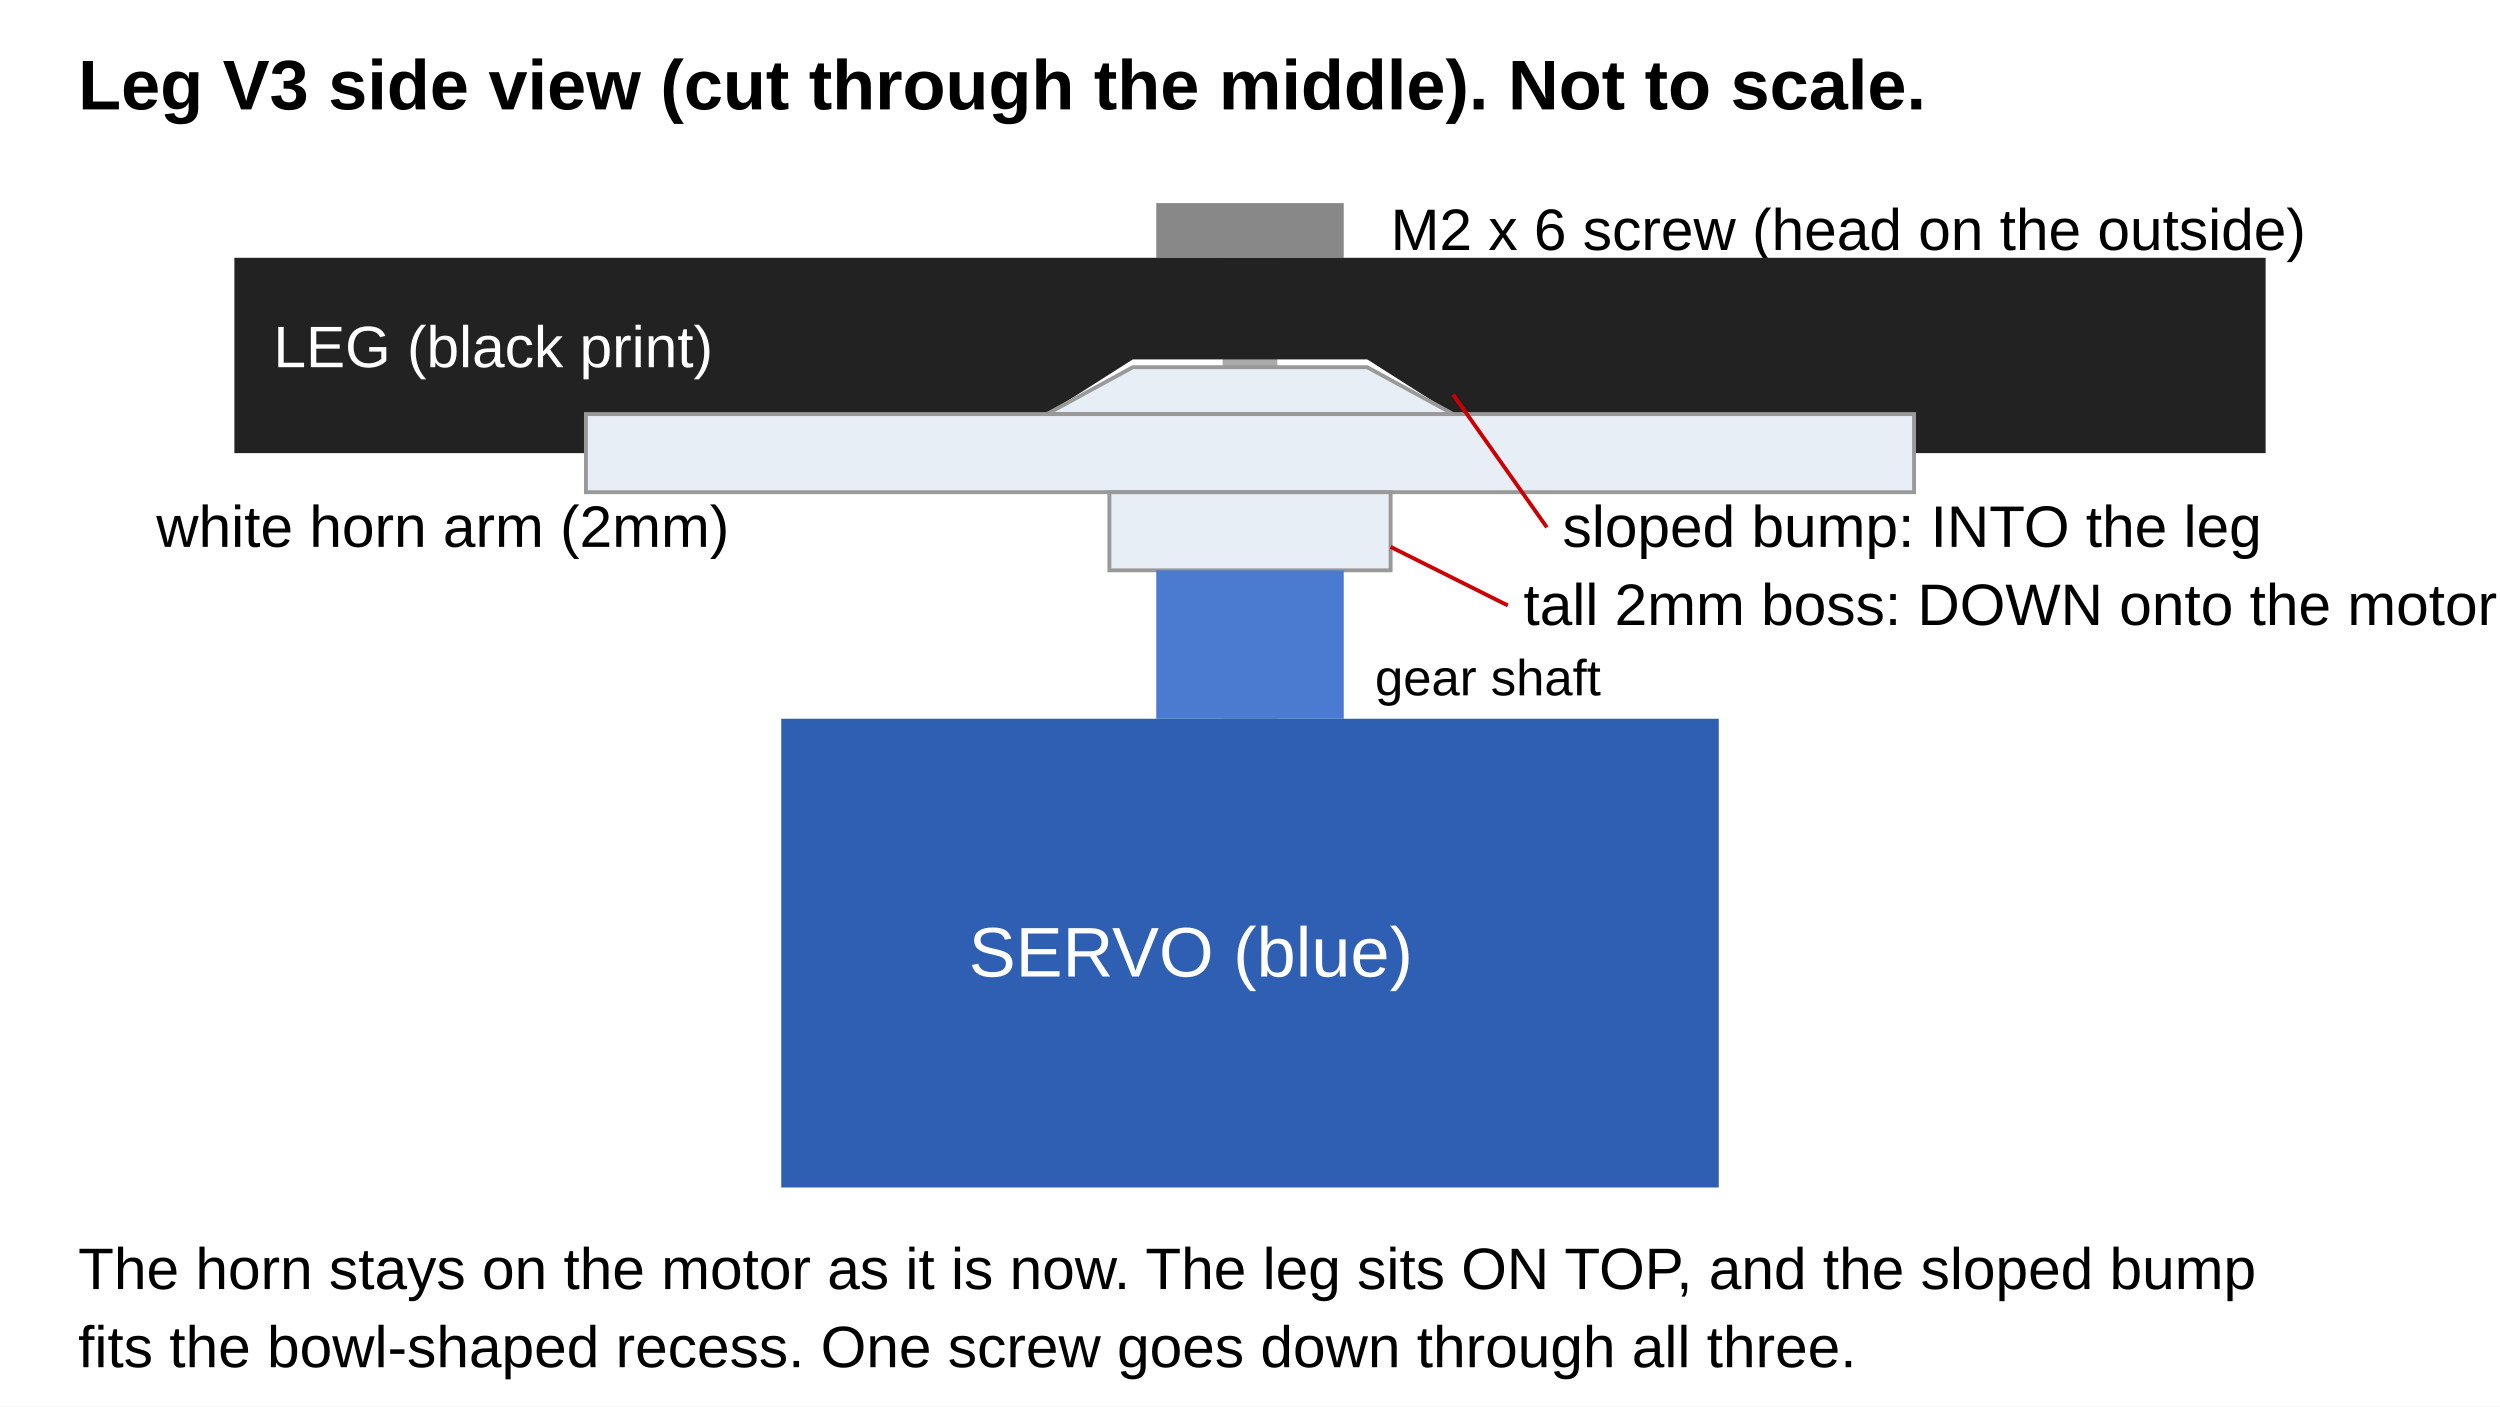
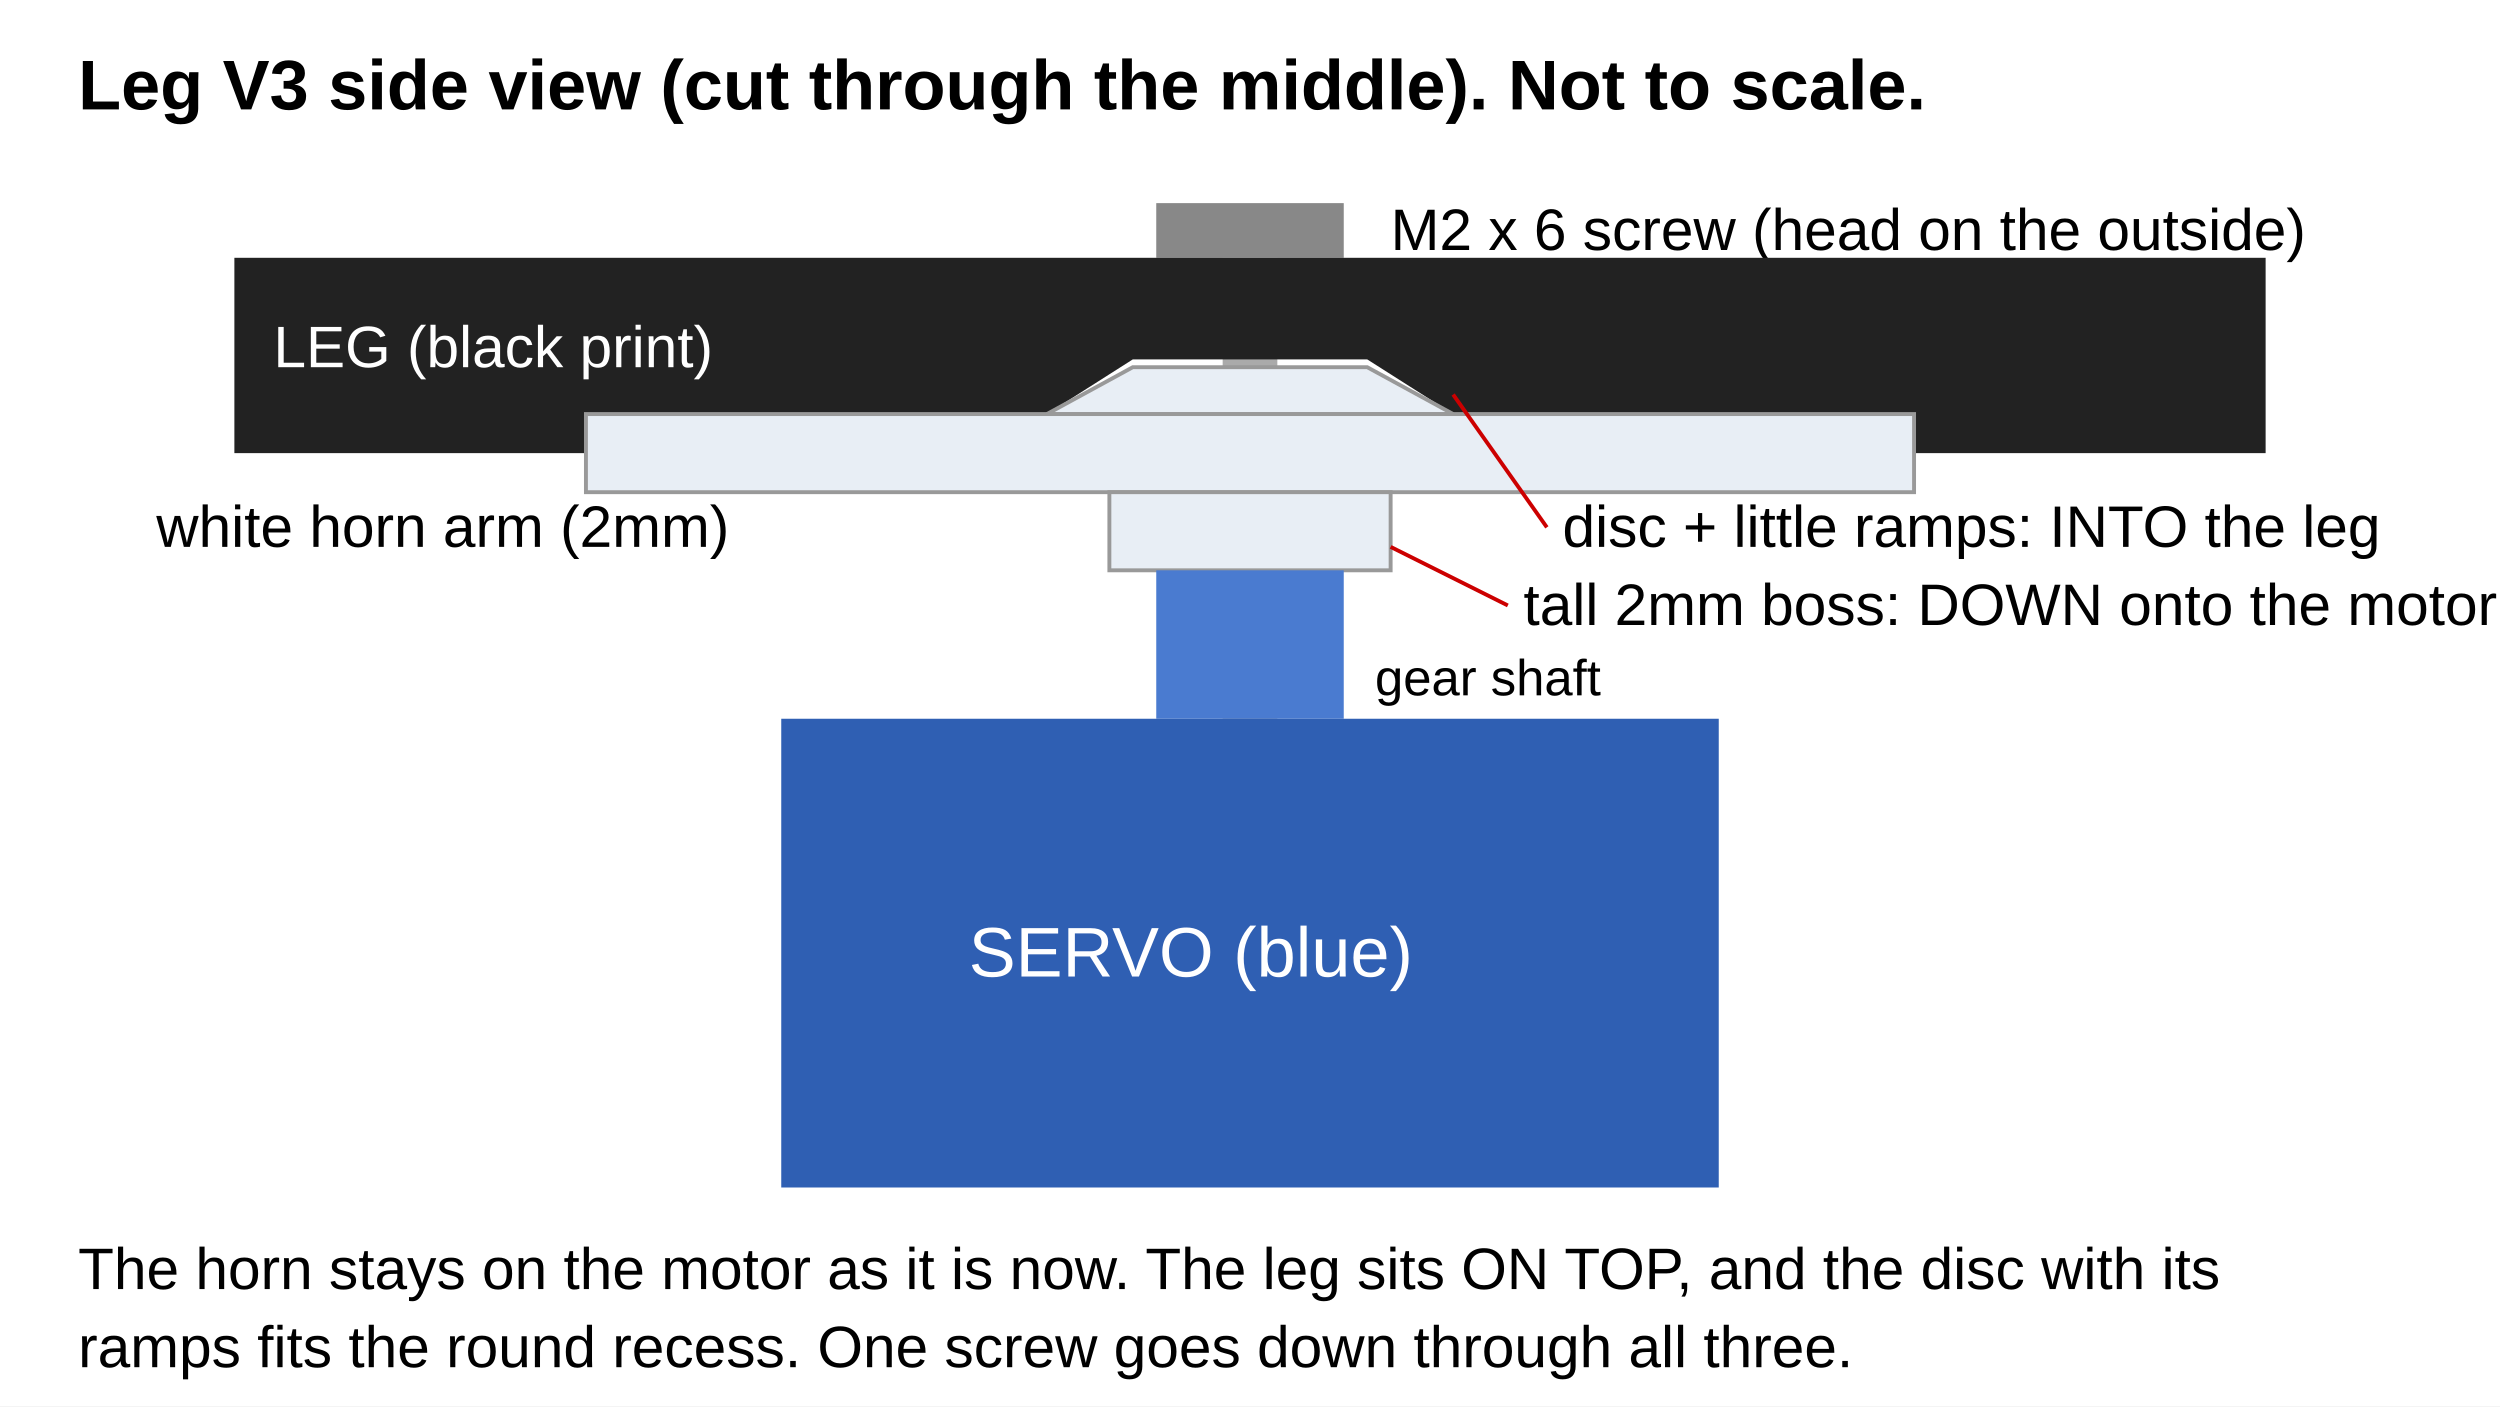
<svg xmlns="http://www.w3.org/2000/svg" viewBox="0 0 640 360" font-family="Arial, sans-serif" font-size="15">
  <rect width="640" height="360" fill="#ffffff" />
  <text x="20" y="28" font-size="18" font-weight="bold">Leg V3 side view (cut through the middle). Not to scale.</text>
  <rect x="296" y="52" width="48" height="14" fill="#888" />
  <rect x="313" y="66" width="14" height="118" fill="#aaa" />
  <text x="356" y="64">M2 x 6 screw (head on the outside)</text>
  <path d="M60 66 H580 V116 H400 V106 H372 L350 92 H290 L268 106 H240 V116 H60 Z" fill="#222" />
  <text x="70" y="94" fill="#fff">LEG (black print)</text>
  <path d="M268 106 L290 94 H350 L372 106 Z" fill="#e8eef5" stroke="#999" />
  <rect x="150" y="106" width="340" height="20" fill="#e8eef5" stroke="#999" />
  <rect x="284" y="126" width="72" height="20" fill="#e8eef5" stroke="#999" />
-   <text x="400" y="140">sloped bump: INTO the leg</text>
+   <text x="400" y="140">disc + little ramps: INTO the leg</text>
  <text x="390" y="160">tall 2mm boss: DOWN onto the motor</text>
  <text x="40" y="140">white horn arm (2mm)</text>
  <line x1="372" y1="101" x2="396" y2="135" stroke="#c00" />
  <line x1="356" y1="140" x2="386" y2="155" stroke="#c00" />
  <rect x="296" y="146" width="48" height="38" fill="#4a7bd0" />
  <rect x="200" y="184" width="240" height="120" fill="#2f5fb3" />
  <text x="248" y="250" fill="#fff" font-size="18">SERVO (blue)</text>
  <text x="352" y="178" font-size="13">gear shaft</text>
-   <text x="20" y="330">The horn stays on the motor as it is now. The leg sits ON TOP, and the sloped bump</text>
-   <text x="20" y="350">fits the bowl-shaped recess. One screw goes down through all three.</text>
+   <text x="20" y="330">The horn stays on the motor as it is now. The leg sits ON TOP, and the disc with its</text>
+   <text x="20" y="350">ramps fits the round recess. One screw goes down through all three.</text>
</svg>
